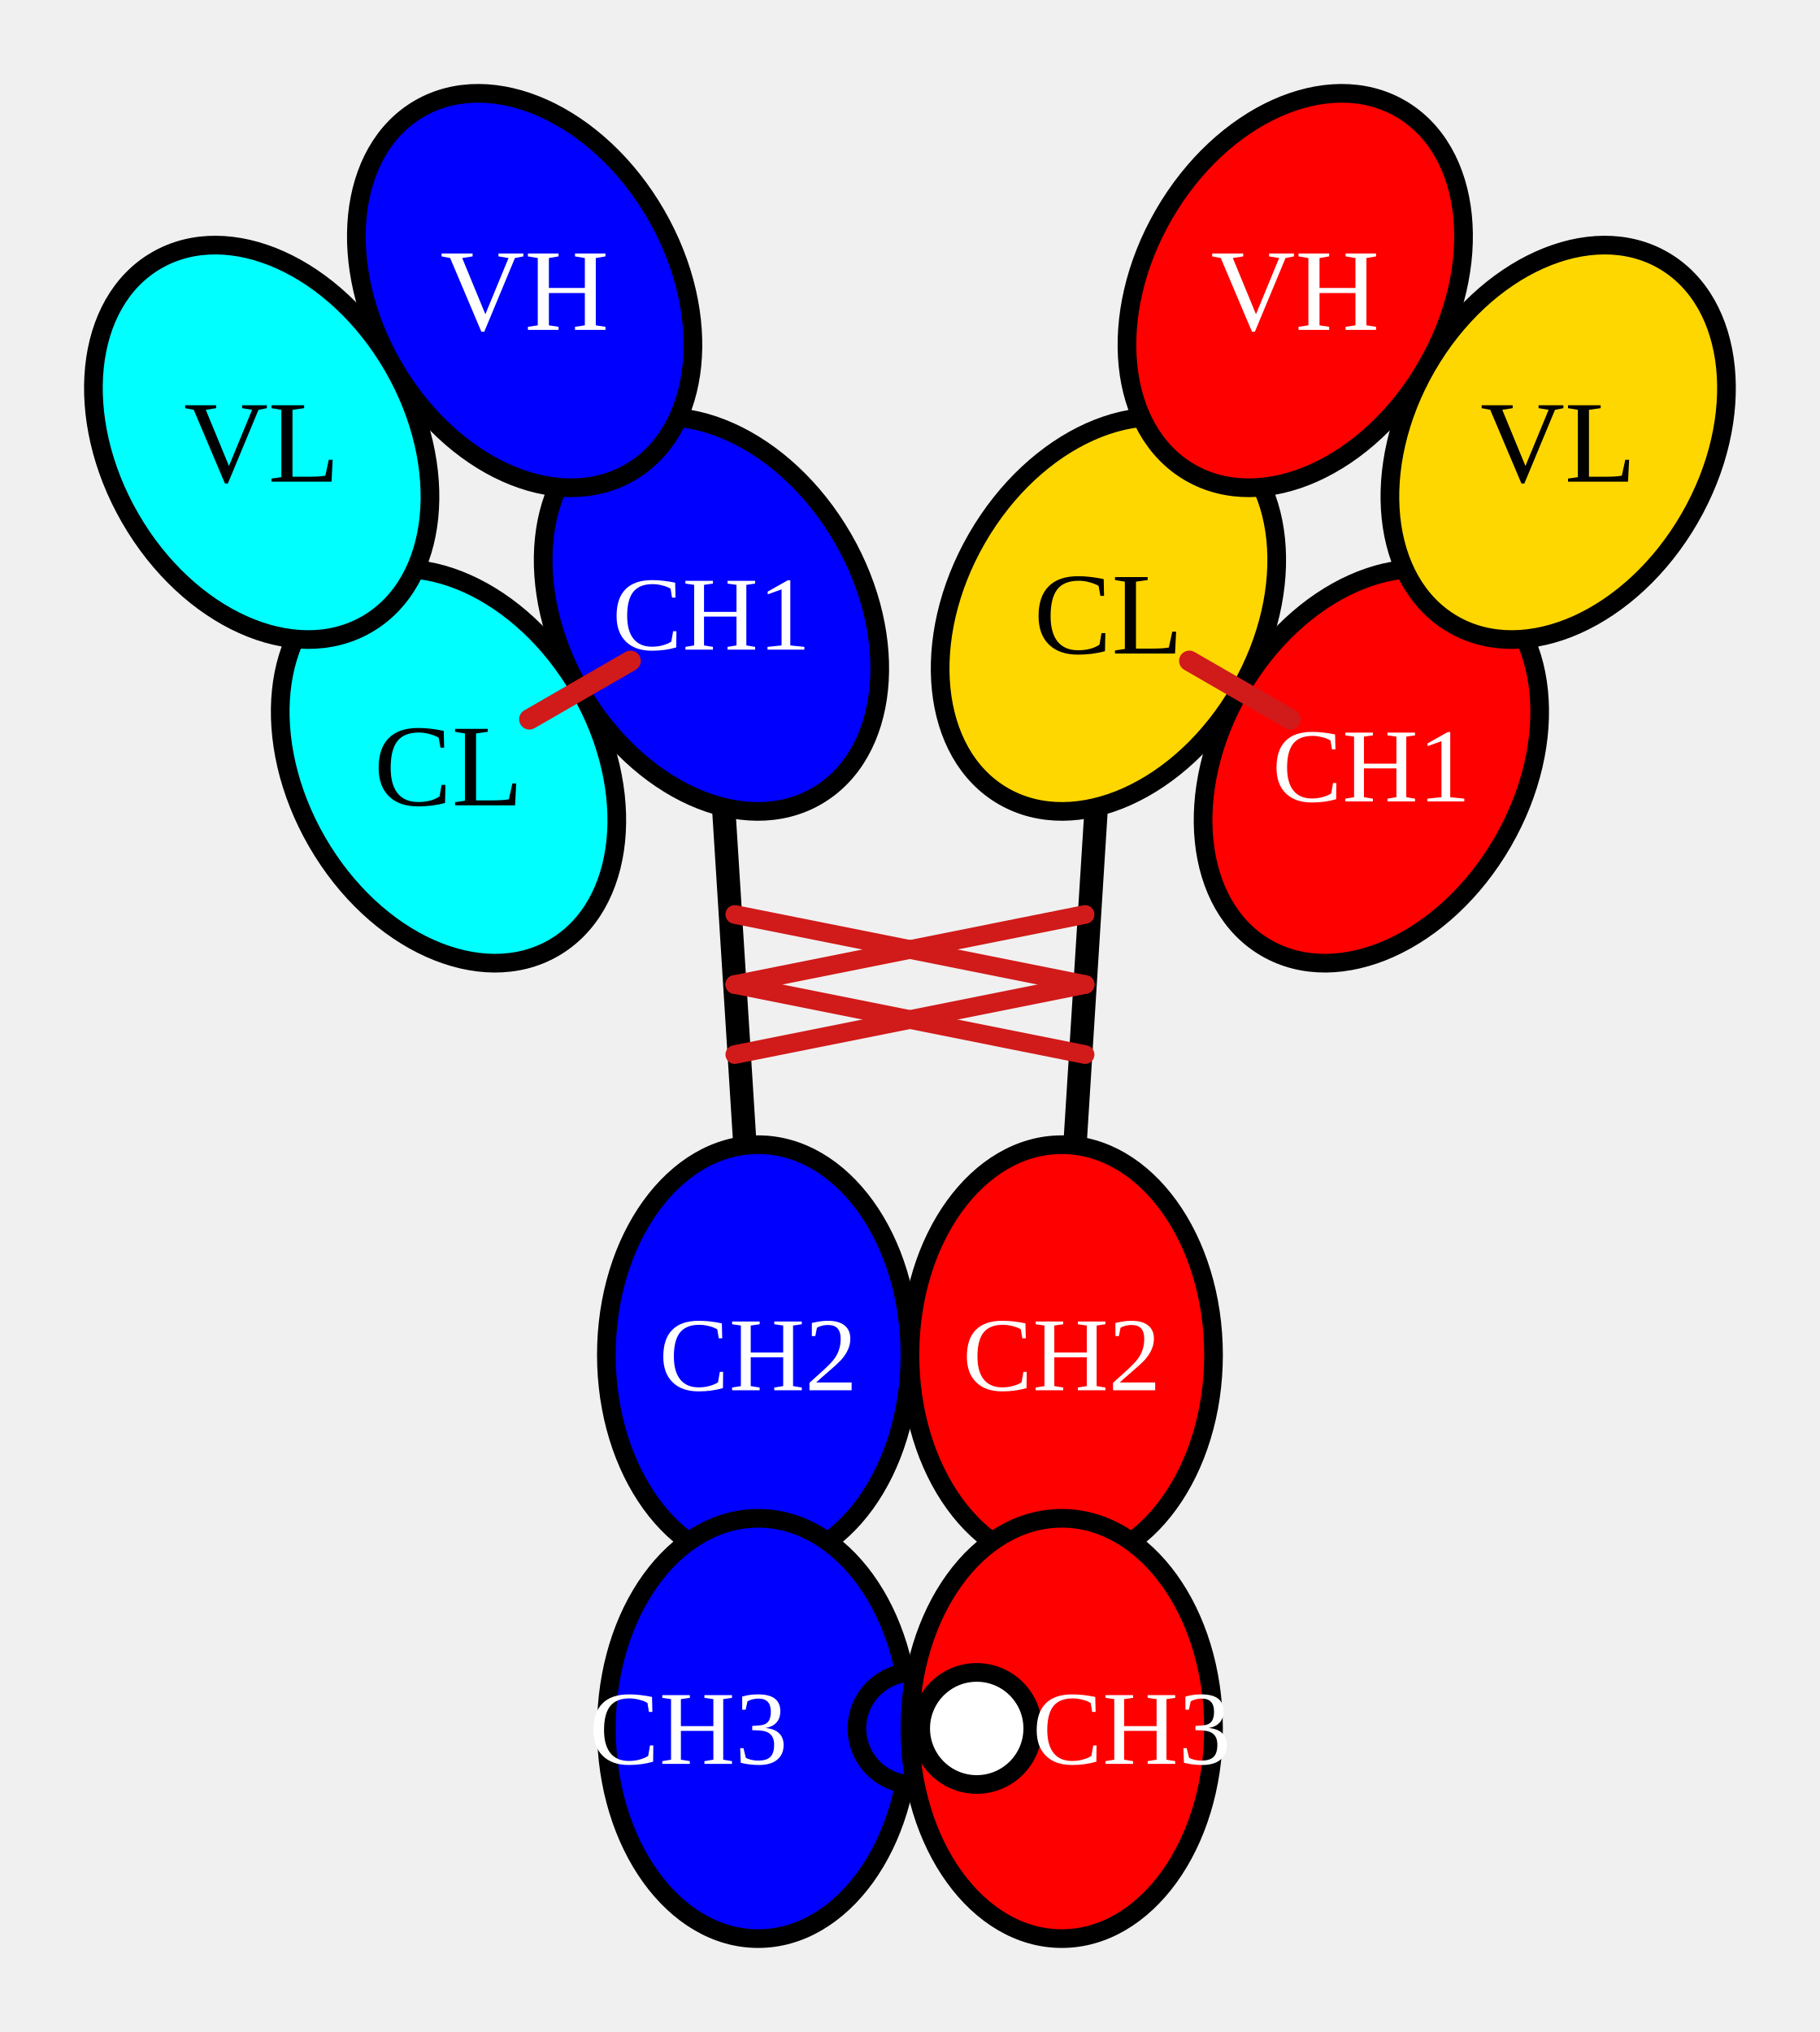
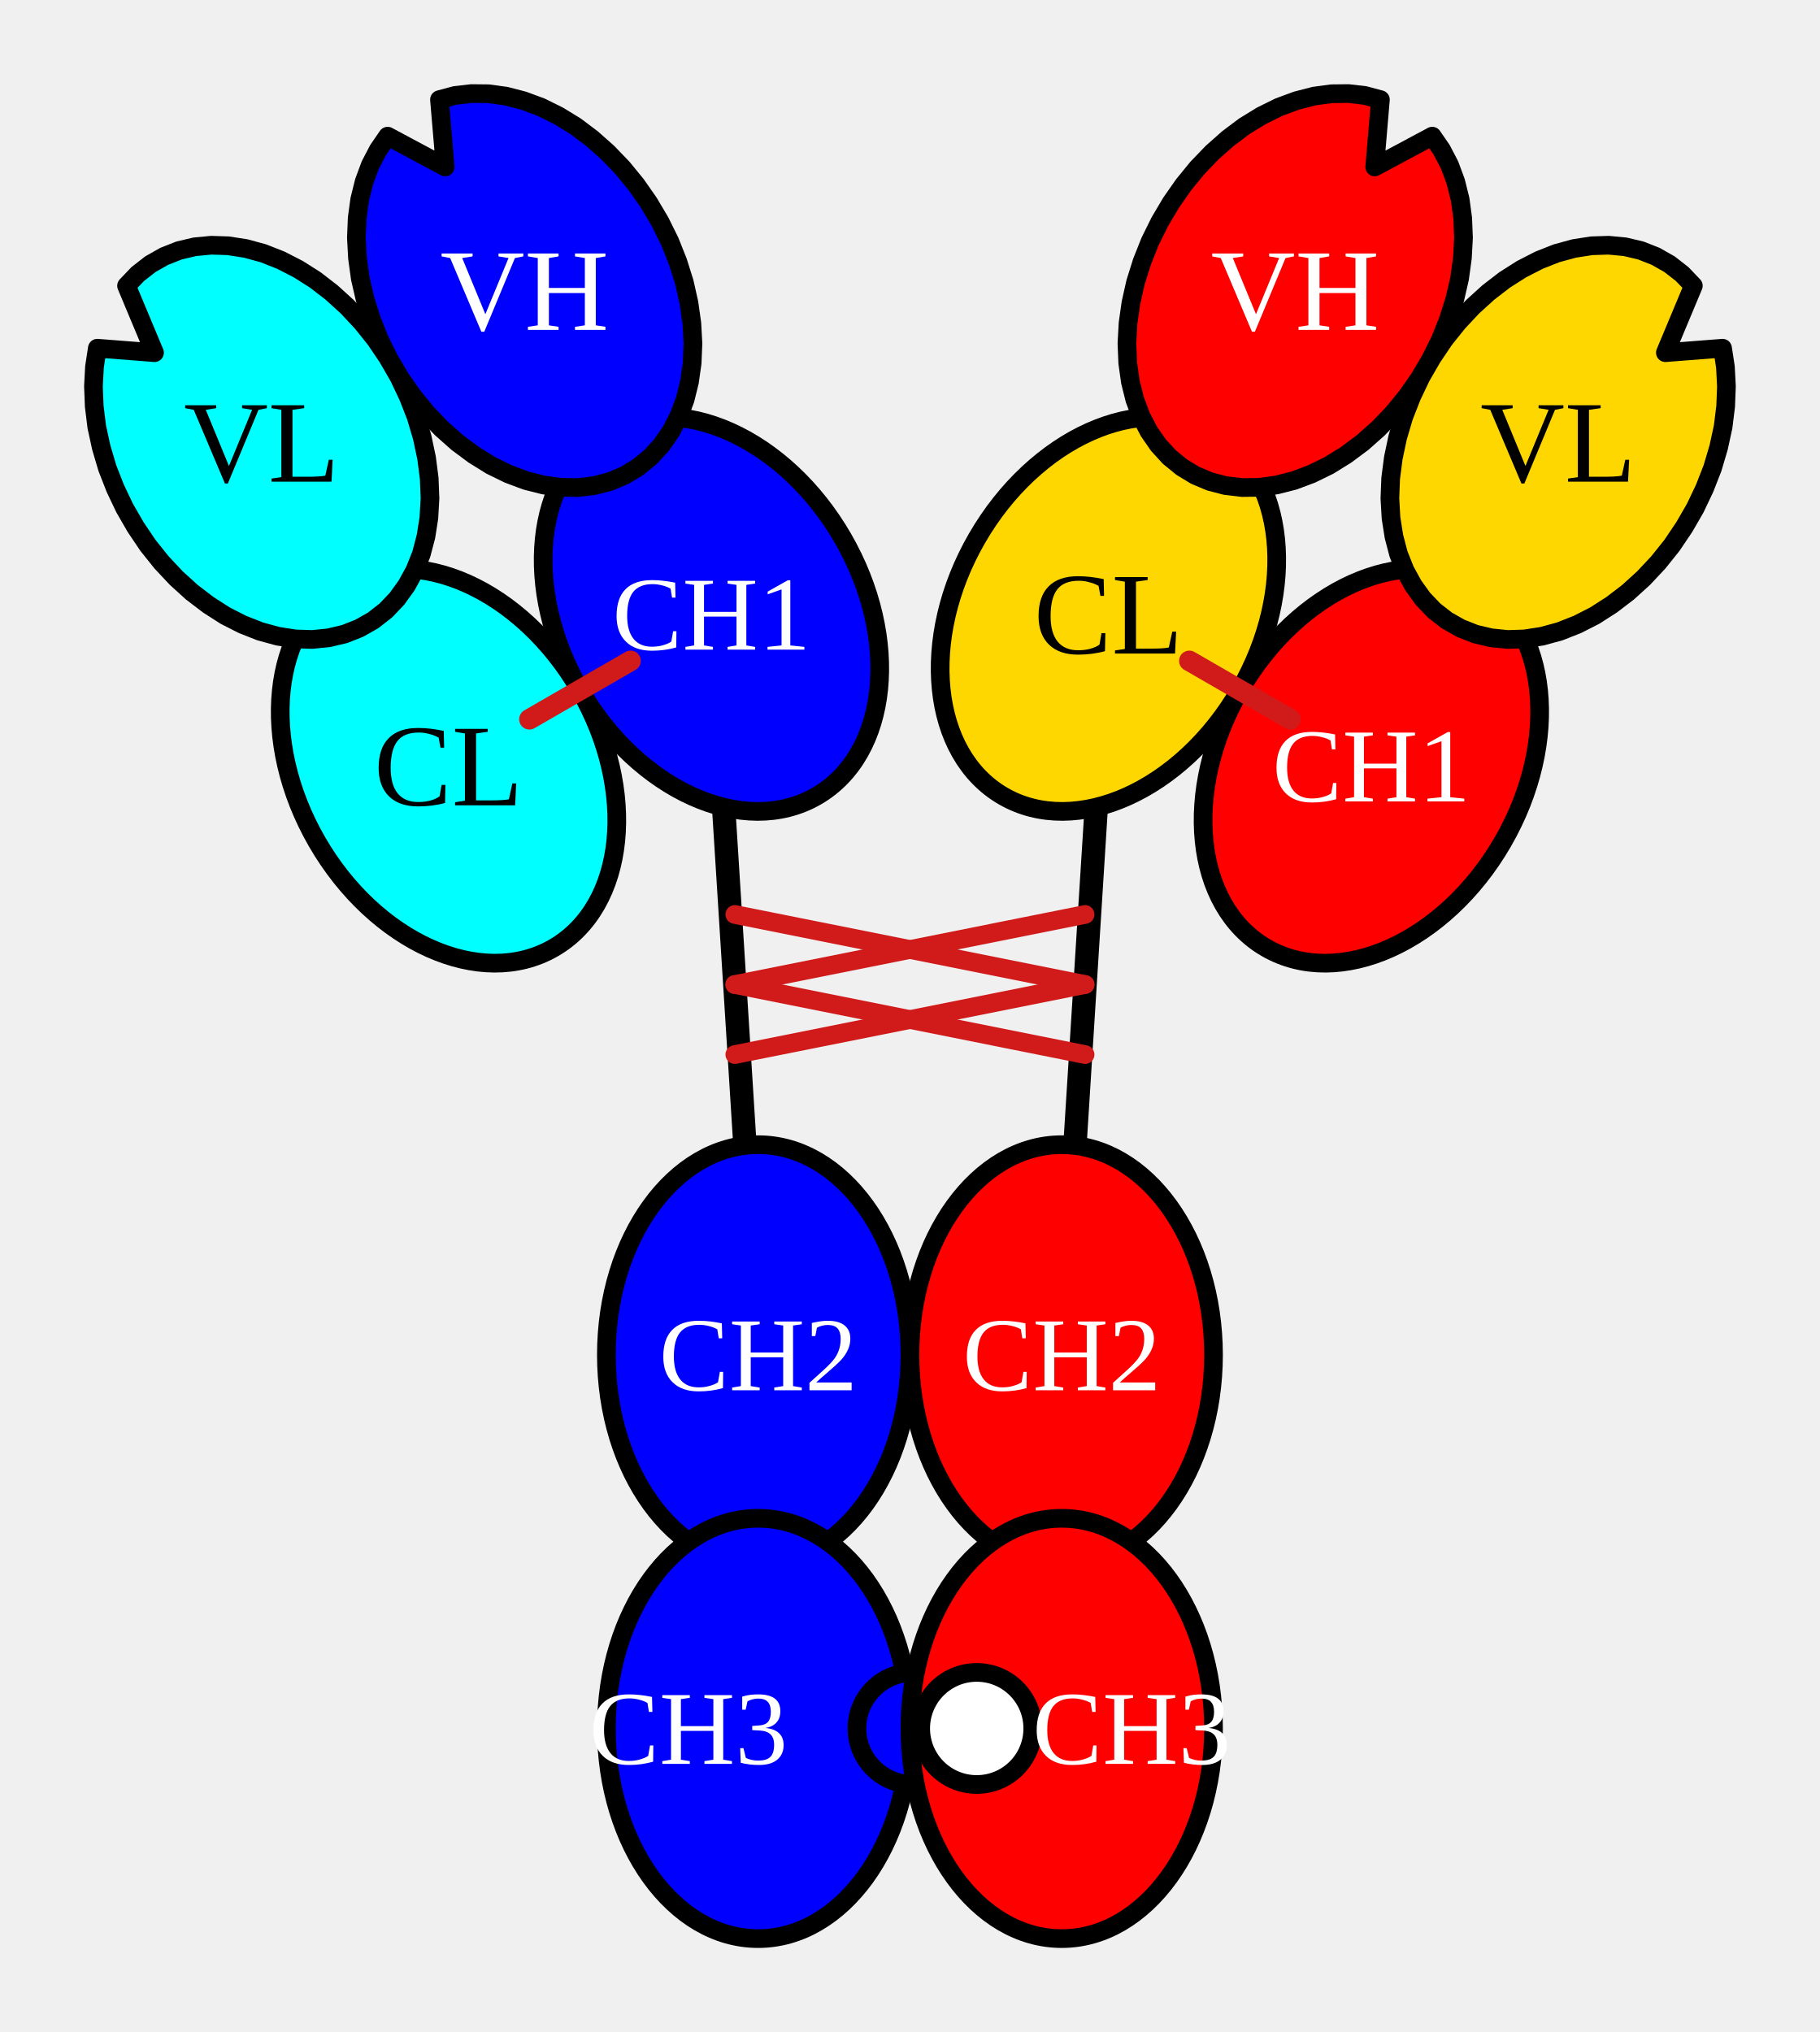
<svg xmlns="http://www.w3.org/2000/svg" width="233.79" height="261.07" viewBox="0 0 233.79 261.07">
  <g transform="translate(116.9,123.07) scale(1.5)">
    <line x1="-17" y1="-29.44" x2="-13" y2="34" stroke="#000000" stroke-width="2" stroke-linecap="round" />
    <line x1="17" y1="-29.44" x2="13" y2="34" stroke="#000000" stroke-width="2" stroke-linecap="round" />
    <line x1="-15" y1="-3.72" x2="15" y2="2.28" stroke="#D11A1A" stroke-width="1.6" stroke-linecap="round" />
    <line x1="-15" y1="2.28" x2="15" y2="-3.72" stroke="#D11A1A" stroke-width="1.6" stroke-linecap="round" />
    <line x1="-15" y1="2.28" x2="15" y2="8.28" stroke="#D11A1A" stroke-width="1.6" stroke-linecap="round" />
    <line x1="-15" y1="8.28" x2="15" y2="2.28" stroke="#D11A1A" stroke-width="1.6" stroke-linecap="round" />
    <g transform="translate(-13,34) rotate(0)">
      <ellipse rx="13" ry="18" fill="#0000FF" stroke="#000000" stroke-width="1.6" />
      <text x="0" y="0" font-size="9" font-family="'Times New Roman', Times, serif" fill="#FFFFFF" text-anchor="middle" dominant-baseline="central" transform="rotate(0 0 0)">CH2</text>
    </g>
    <g transform="translate(13,34) rotate(0)">
      <ellipse rx="13" ry="18" fill="#FF0000" stroke="#000000" stroke-width="1.6" />
      <text x="0" y="0" font-size="9" font-family="'Times New Roman', Times, serif" fill="#FFFFFF" text-anchor="middle" dominant-baseline="central" transform="rotate(0 0 0)">CH2</text>
    </g>
    <g transform="translate(-13,66) rotate(0)">
      <ellipse rx="13" ry="18" fill="#0000FF" stroke="#000000" stroke-width="1.6" />
      <circle cx="13.26" cy="0" r="4.8" fill="#0000FF" stroke="#000000" stroke-width="1.6" />
      <text x="-5.98" y="0" font-size="9" font-family="'Times New Roman', Times, serif" fill="#FFFFFF" text-anchor="middle" dominant-baseline="central" transform="rotate(0 -5.98 0)">CH3</text>
    </g>
    <g transform="translate(13,66) rotate(0)">
      <ellipse rx="13" ry="18" fill="#FF0000" stroke="#000000" stroke-width="1.6" />
      <circle cx="-7.28" cy="0" r="4.8" fill="#FFFFFF" stroke="#000000" stroke-width="1.6" />
      <text x="5.98" y="0" font-size="9" font-family="'Times New Roman', Times, serif" fill="#FFFFFF" text-anchor="middle" dominant-baseline="central" transform="rotate(0 5.98 0)">CH3</text>
    </g>
    <g transform="translate(-17,-29.44) rotate(-30)">
      <ellipse rx="13" ry="18" fill="#0000FF" stroke="#000000" stroke-width="1.6" />
      <text x="0" y="0" font-size="9" font-family="'Times New Roman', Times, serif" fill="#FFFFFF" text-anchor="middle" dominant-baseline="central" transform="rotate(30 0 0)">CH1</text>
    </g>
    <g transform="translate(-39.52,-16.44) rotate(-30)">
      <ellipse rx="13" ry="18" fill="#00FFFF" stroke="#000000" stroke-width="1.6" />
      <text x="0" y="0" font-size="10" font-family="'Times New Roman', Times, serif" fill="#000000" text-anchor="middle" dominant-baseline="central" transform="rotate(30 0 0)">CL</text>
    </g>
    <g transform="translate(-33,-57.16) rotate(-30)">
-       <ellipse rx="13" ry="18" fill="#0000FF" stroke="#000000" stroke-width="1.6" />
+       <path d="M 1.86 -17.81 L 3.2 -17.45 L 4.49 -16.89 L 5.74 -16.15 L 6.93 -15.23 L 8.04 -14.14 L 9.07 -12.9 L 9.99 -11.52 L 10.81 -10.01 L 11.5 -8.39 L 12.07 -6.68 L 12.51 -4.9 L 12.81 -3.06 L 12.97 -1.19 L 12.99 0.7 L 12.87 2.57 L 12.6 4.42 L 12.2 6.22 L 11.66 7.95 L 11 9.59 L 10.22 11.13 L 9.32 12.55 L 8.32 13.83 L 7.23 14.96 L 6.06 15.92 L 4.83 16.71 L 3.54 17.32 L 2.21 17.74 L 0.86 17.96 L -0.5 17.99 L -1.85 17.82 L -3.19 17.45 L -4.49 16.89 L -5.74 16.15 L -6.93 15.23 L -8.04 14.15 L -9.06 12.91 L -9.99 11.53 L -10.8 10.02 L -11.5 8.4 L -12.07 6.69 L -12.51 4.91 L -12.81 3.07 L -12.97 1.2 L -12.99 -0.68 L -12.87 -2.56 L -12.6 -4.41 L -12.2 -6.21 L -11.67 -7.94 L -11 -9.58 L -10.22 -11.12 L -9.32 -12.54 L -8.33 -13.82 L -7.24 -14.95 L -6.07 -15.92 L -4.83 -16.71 L -3.55 -17.32 L -0.6 -12.57 Z" fill="#0000FF" stroke="#000000" stroke-width="1.6" stroke-linejoin="round" />
      <text x="0" y="0" font-size="10" font-family="'Times New Roman', Times, serif" fill="#FFFFFF" text-anchor="middle" dominant-baseline="central" transform="rotate(30 0 0)">VH</text>
    </g>
    <g transform="translate(-55.52,-44.16) rotate(-30)">
-       <ellipse rx="13" ry="18" fill="#00FFFF" stroke="#000000" stroke-width="1.6" />
+       <path d="M -3.32 -17.4 L -1.99 -17.79 L -0.63 -17.98 L 0.73 -17.97 L 2.08 -17.77 L 3.41 -17.37 L 4.7 -16.78 L 5.94 -16.01 L 7.12 -15.06 L 8.22 -13.95 L 9.22 -12.69 L 10.13 -11.28 L 10.93 -9.75 L 11.6 -8.12 L 12.15 -6.4 L 12.57 -4.6 L 12.85 -2.76 L 12.98 -0.88 L 12.98 1 L 12.83 2.87 L 12.55 4.71 L 12.12 6.5 L 11.56 8.22 L 10.88 9.85 L 10.08 11.37 L 9.16 12.77 L 8.15 14.02 L 7.05 15.13 L 5.87 16.06 L 4.62 16.82 L 3.33 17.4 L 2 17.79 L 0.64 17.98 L -0.72 17.97 L -2.07 17.77 L -3.4 17.37 L -4.69 16.79 L -5.93 16.02 L -7.11 15.07 L -8.21 13.96 L -9.22 12.69 L -10.13 11.29 L -10.92 9.76 L -11.6 8.13 L -12.15 6.41 L -12.57 4.61 L -12.85 2.77 L -12.98 0.89 L -12.98 -0.99 L -12.83 -2.86 L -12.55 -4.7 L -12.12 -6.49 L -11.57 -8.21 L -10.88 -9.84 L -10.08 -11.36 L -9.17 -12.76 L -8.16 -14.02 L -4.11 -11.24 Z" fill="#00FFFF" stroke="#000000" stroke-width="1.6" stroke-linejoin="round" />
      <text x="0" y="0" font-size="10" font-family="'Times New Roman', Times, serif" fill="#000000" text-anchor="middle" dominant-baseline="central" transform="rotate(30 0 0)">VL</text>
    </g>
    <g transform="translate(17,-29.44) rotate(30)">
      <ellipse rx="13" ry="18" fill="#FFD700" stroke="#000000" stroke-width="1.6" />
      <text x="0" y="0" font-size="10" font-family="'Times New Roman', Times, serif" fill="#000000" text-anchor="middle" dominant-baseline="central" transform="rotate(-30 0 0)">CL</text>
    </g>
    <g transform="translate(39.52,-16.44) rotate(30)">
      <ellipse rx="13" ry="18" fill="#FF0000" stroke="#000000" stroke-width="1.6" />
      <text x="0" y="0" font-size="9" font-family="'Times New Roman', Times, serif" fill="#FFFFFF" text-anchor="middle" dominant-baseline="central" transform="rotate(-30 0 0)">CH1</text>
    </g>
    <g transform="translate(33,-57.16) rotate(30)">
-       <ellipse rx="13" ry="18" fill="#FF0000" stroke="#000000" stroke-width="1.6" />
+       <path d="M 3.55 -17.32 L 4.83 -16.71 L 6.07 -15.92 L 7.24 -14.95 L 8.33 -13.82 L 9.32 -12.54 L 10.22 -11.12 L 11 -9.58 L 11.67 -7.94 L 12.2 -6.21 L 12.6 -4.41 L 12.87 -2.56 L 12.99 -0.68 L 12.97 1.2 L 12.81 3.07 L 12.51 4.91 L 12.07 6.69 L 11.5 8.4 L 10.8 10.02 L 9.99 11.53 L 9.06 12.91 L 8.04 14.15 L 6.93 15.23 L 5.74 16.15 L 4.49 16.89 L 3.19 17.45 L 1.85 17.82 L 0.5 17.99 L -0.86 17.96 L -2.21 17.74 L -3.54 17.32 L -4.83 16.71 L -6.06 15.92 L -7.23 14.96 L -8.32 13.83 L -9.32 12.55 L -10.22 11.13 L -11 9.59 L -11.66 7.95 L -12.2 6.22 L -12.6 4.42 L -12.87 2.57 L -12.99 0.7 L -12.97 -1.19 L -12.81 -3.06 L -12.51 -4.9 L -12.07 -6.68 L -11.5 -8.39 L -10.81 -10.01 L -9.99 -11.52 L -9.07 -12.9 L -8.04 -14.14 L -6.93 -15.23 L -5.74 -16.15 L -4.49 -16.89 L -3.2 -17.45 L -1.86 -17.81 L 0.6 -12.57 Z" fill="#FF0000" stroke="#000000" stroke-width="1.6" stroke-linejoin="round" />
      <text x="0" y="0" font-size="10" font-family="'Times New Roman', Times, serif" fill="#FFFFFF" text-anchor="middle" dominant-baseline="central" transform="rotate(-30 0 0)">VH</text>
    </g>
    <g transform="translate(55.52,-44.16) rotate(30)">
-       <ellipse rx="13" ry="18" fill="#FFD700" stroke="#000000" stroke-width="1.6" />
+       <path d="M 8.16 -14.02 L 9.17 -12.76 L 10.08 -11.36 L 10.88 -9.84 L 11.57 -8.21 L 12.12 -6.49 L 12.55 -4.7 L 12.83 -2.86 L 12.98 -0.99 L 12.98 0.89 L 12.85 2.77 L 12.57 4.61 L 12.15 6.41 L 11.6 8.13 L 10.92 9.76 L 10.13 11.29 L 9.22 12.69 L 8.21 13.96 L 7.11 15.07 L 5.93 16.02 L 4.69 16.79 L 3.4 17.37 L 2.07 17.77 L 0.72 17.97 L -0.64 17.98 L -2 17.79 L -3.33 17.4 L -4.62 16.82 L -5.87 16.06 L -7.05 15.13 L -8.15 14.02 L -9.16 12.77 L -10.08 11.37 L -10.88 9.85 L -11.56 8.22 L -12.12 6.5 L -12.55 4.71 L -12.83 2.87 L -12.98 1 L -12.98 -0.88 L -12.85 -2.76 L -12.57 -4.6 L -12.15 -6.4 L -11.6 -8.12 L -10.93 -9.75 L -10.13 -11.28 L -9.22 -12.69 L -8.22 -13.95 L -7.12 -15.06 L -5.94 -16.01 L -4.7 -16.78 L -3.41 -17.37 L -2.08 -17.77 L -0.73 -17.97 L 0.63 -17.98 L 1.99 -17.79 L 3.32 -17.4 L 4.11 -11.24 Z" fill="#FFD700" stroke="#000000" stroke-width="1.6" stroke-linejoin="round" />
      <text x="0" y="0" font-size="10" font-family="'Times New Roman', Times, serif" fill="#000000" text-anchor="middle" dominant-baseline="central" transform="rotate(-30 0 0)">VL</text>
    </g>
    <line x1="-23.93" y1="-25.44" x2="-32.59" y2="-20.44" stroke="#D11A1A" stroke-width="1.76" stroke-linecap="round" />
    <line x1="23.93" y1="-25.44" x2="32.59" y2="-20.44" stroke="#D11A1A" stroke-width="1.76" stroke-linecap="round" />
  </g>
</svg>
